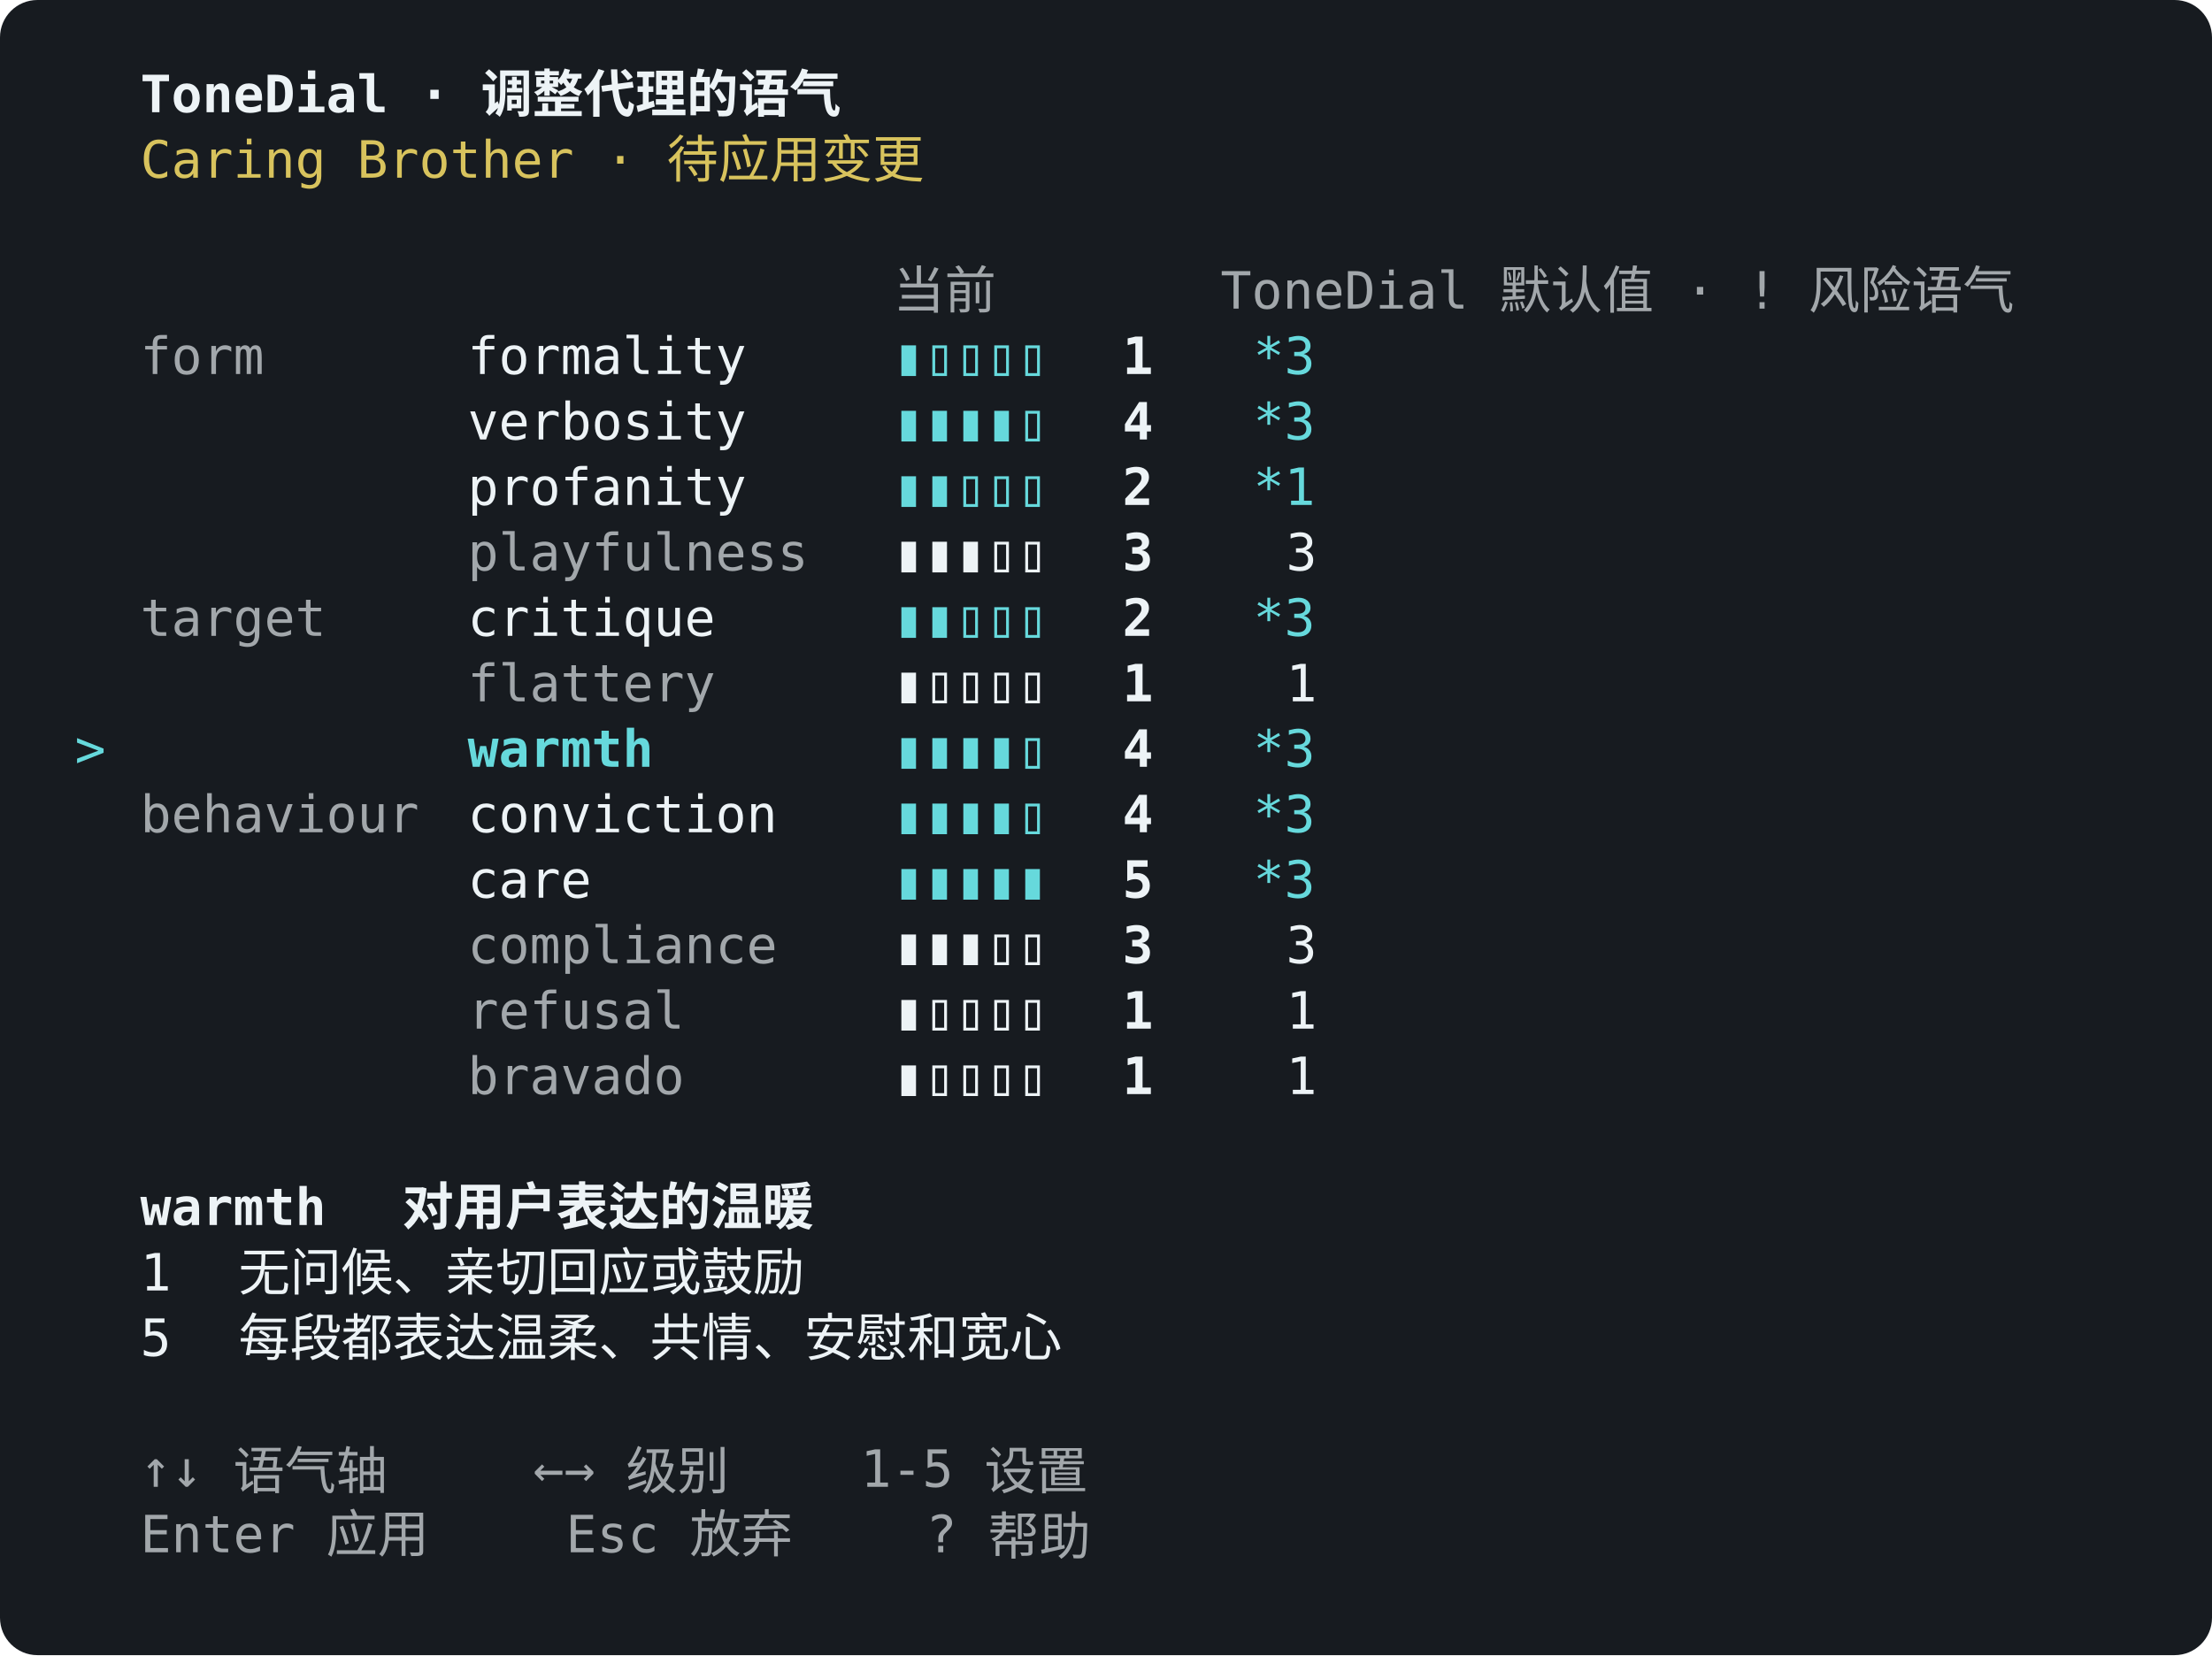
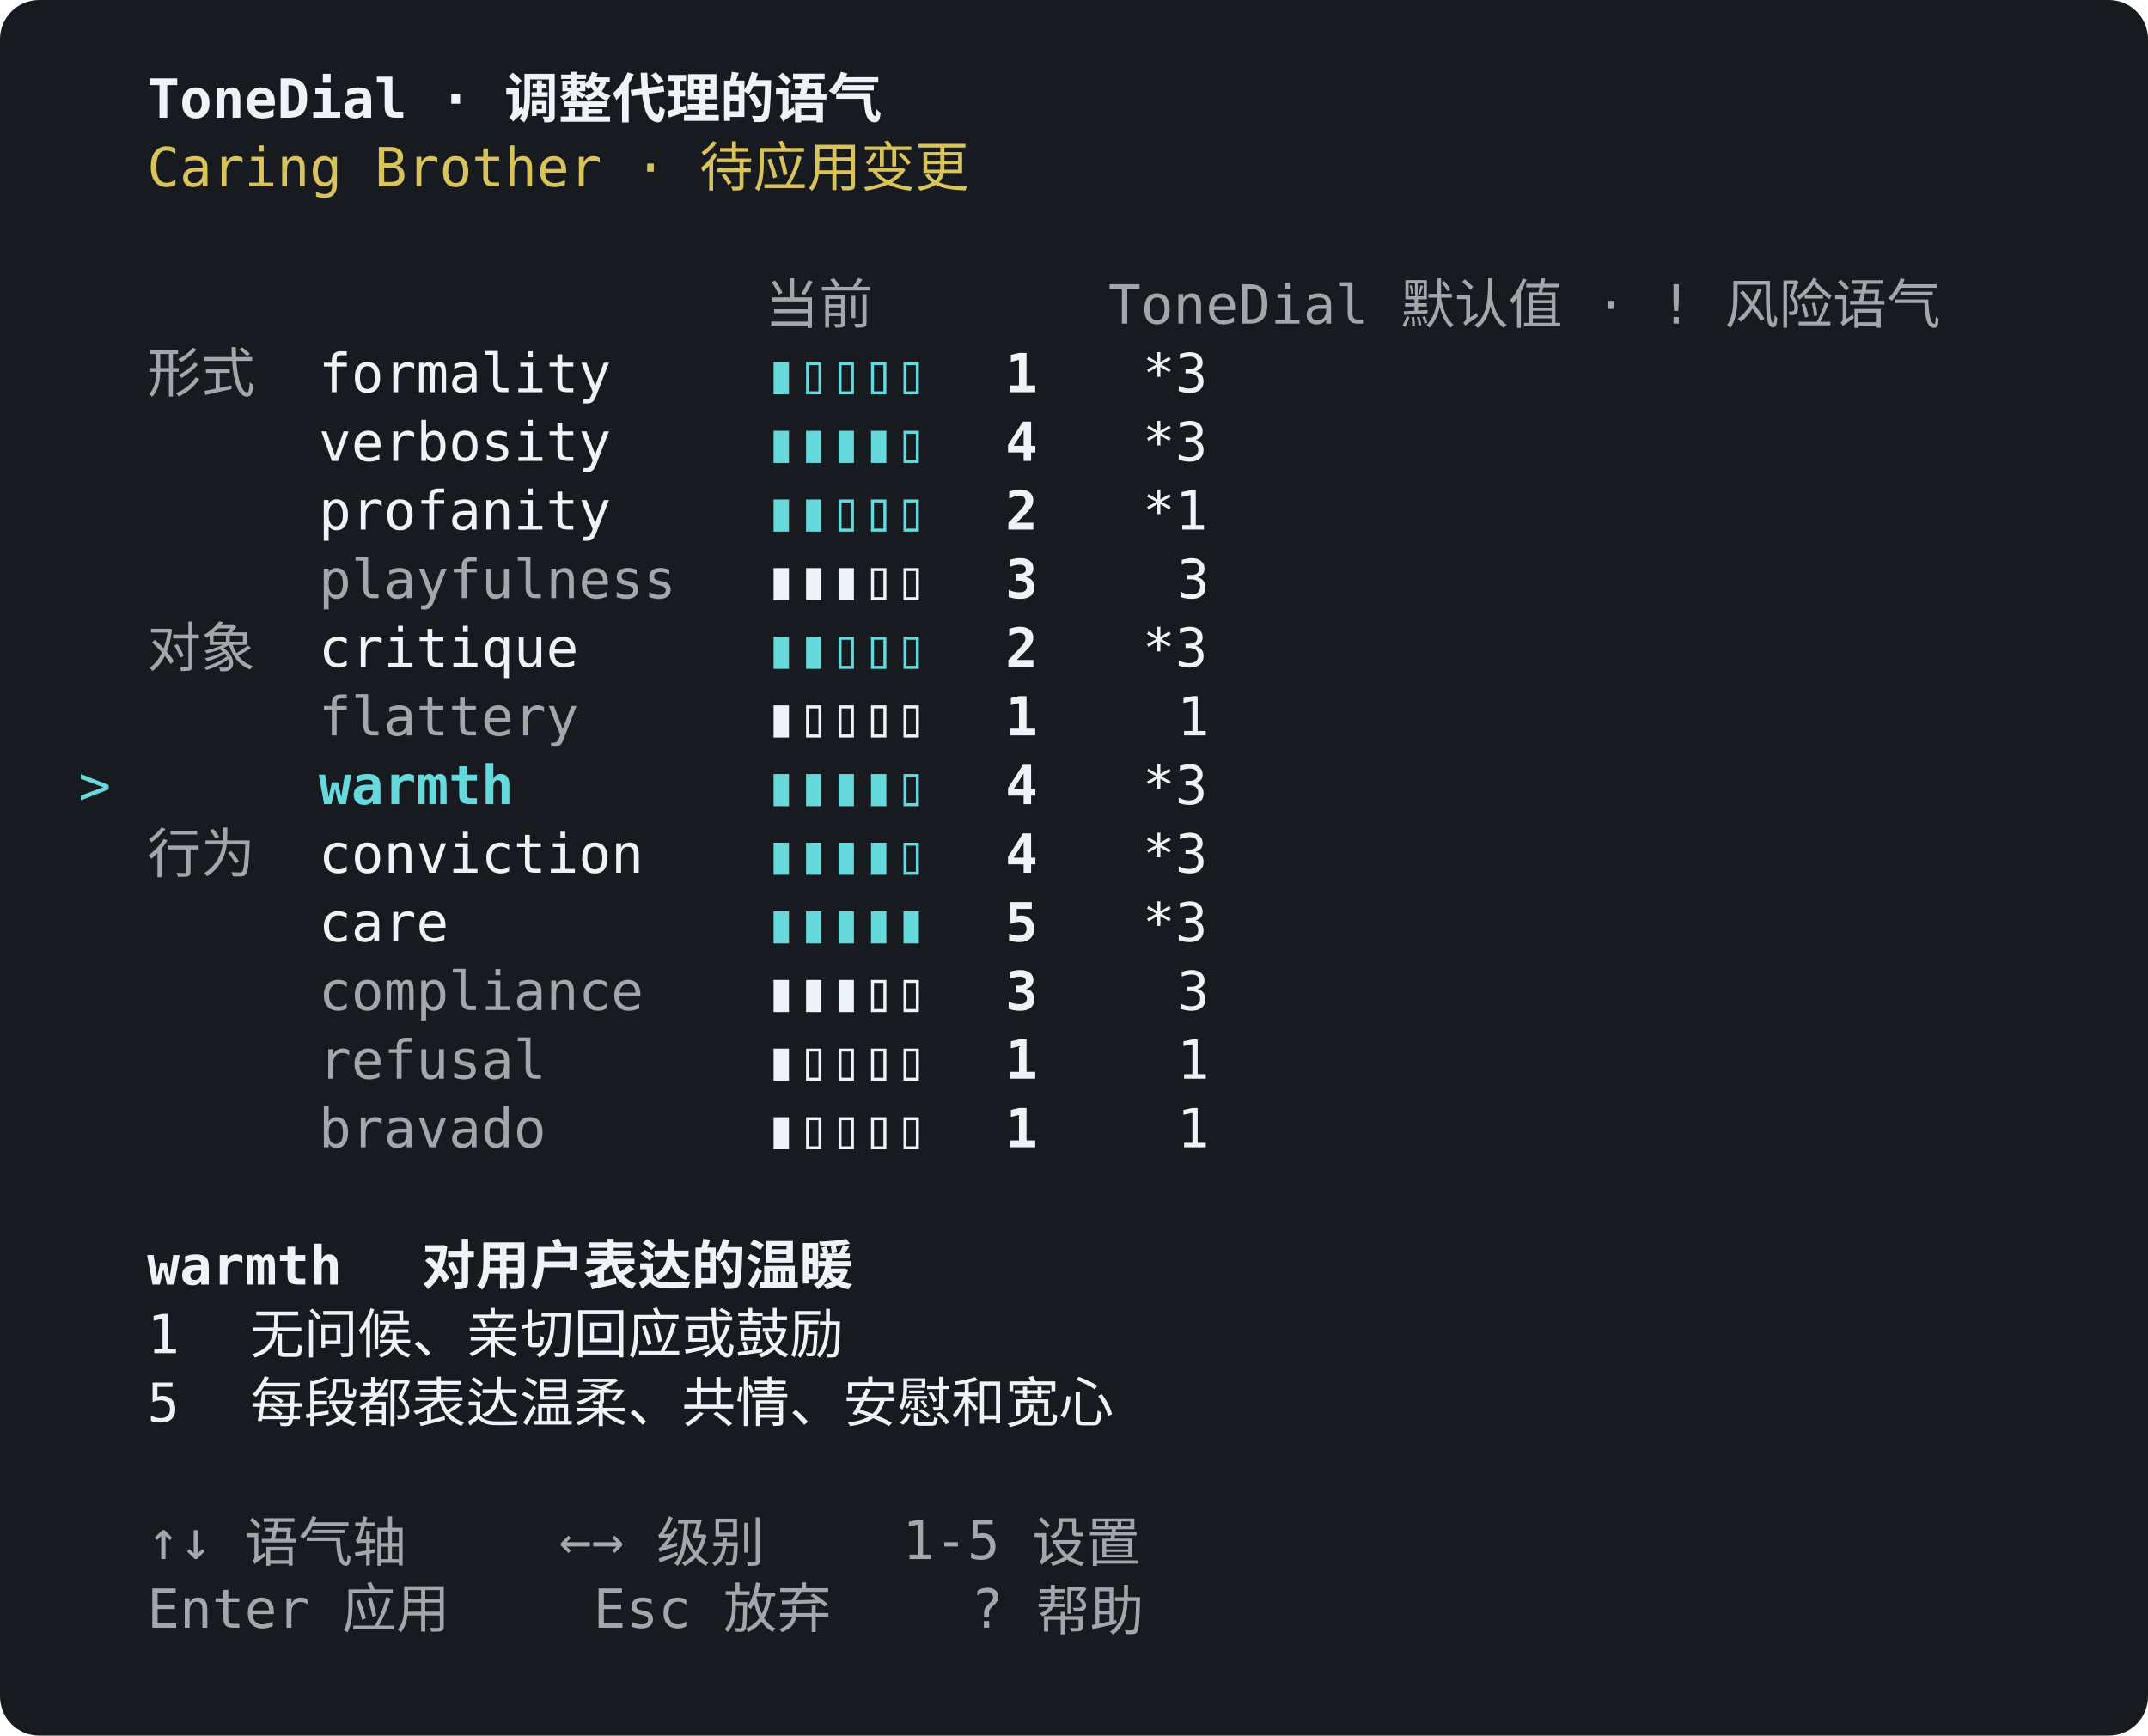
- <svg xmlns="http://www.w3.org/2000/svg" width="946" height="708" viewBox="0 0 946 708" role="img" aria-labelledby="title description">
+ <svg xmlns="http://www.w3.org/2000/svg" width="876" height="708" viewBox="0 0 876 708" role="img" aria-labelledby="title description">
  <rect width="100%" height="100%" rx="16" fill="#171b20" />
  <g font-family="ui-monospace, SFMono-Regular, Menlo, Consolas, monospace, system-ui" font-size="22">
    <text x="60" y="48" fill="#edf3f6" font-weight="700" opacity="1">ToneDial · 调整代理的语气</text>
    <text x="60" y="76" fill="#d8c35d" font-weight="400" opacity="1">Caring Brother · 待应用变更</text>
-     <text x="382" y="132" fill="#edf3f6" font-weight="400" opacity="0.65">当前</text>
-     <text x="522" y="132" fill="#edf3f6" font-weight="400" opacity="0.65">ToneDial 默认值 · ! 风险语气</text>
-     <text x="60" y="160" fill="#edf3f6" font-weight="400" opacity="0.65">form</text>
-     <text x="200" y="160" fill="#edf3f6" font-weight="400" opacity="1">formality</text>
-     <text x="382" y="160" fill="#66d9dc" font-weight="400" opacity="1">▮▯▯▯▯</text>
-     <text x="480" y="160" fill="#edf3f6" font-weight="700" opacity="1">1</text>
-     <text x="536" y="160" fill="#66d9dc" font-weight="400" opacity="1">*3</text>
-     <text x="200" y="188" fill="#edf3f6" font-weight="400" opacity="1">verbosity</text>
-     <text x="382" y="188" fill="#66d9dc" font-weight="400" opacity="1">▮▮▮▮▯</text>
-     <text x="480" y="188" fill="#edf3f6" font-weight="700" opacity="1">4</text>
-     <text x="536" y="188" fill="#66d9dc" font-weight="400" opacity="1">*3</text>
-     <text x="200" y="216" fill="#edf3f6" font-weight="400" opacity="1">profanity</text>
-     <text x="382" y="216" fill="#66d9dc" font-weight="400" opacity="1">▮▮▯▯▯</text>
-     <text x="480" y="216" fill="#edf3f6" font-weight="700" opacity="1">2</text>
-     <text x="536" y="216" fill="#66d9dc" font-weight="400" opacity="1">*1</text>
-     <text x="200" y="244" fill="#edf3f6" font-weight="400" opacity="0.65">playfulness</text>
-     <text x="382" y="244" fill="#edf3f6" font-weight="400" opacity="1">▮▮▮▯▯</text>
-     <text x="480" y="244" fill="#edf3f6" font-weight="700" opacity="1">3</text>
-     <text x="550" y="244" fill="#edf3f6" font-weight="400" opacity="1">3</text>
-     <text x="60" y="272" fill="#edf3f6" font-weight="400" opacity="0.65">target</text>
-     <text x="200" y="272" fill="#edf3f6" font-weight="400" opacity="1">critique</text>
-     <text x="382" y="272" fill="#66d9dc" font-weight="400" opacity="1">▮▮▯▯▯</text>
-     <text x="480" y="272" fill="#edf3f6" font-weight="700" opacity="1">2</text>
-     <text x="536" y="272" fill="#66d9dc" font-weight="400" opacity="1">*3</text>
-     <text x="200" y="300" fill="#edf3f6" font-weight="400" opacity="0.65">flattery</text>
-     <text x="382" y="300" fill="#edf3f6" font-weight="400" opacity="1">▮▯▯▯▯</text>
-     <text x="480" y="300" fill="#edf3f6" font-weight="700" opacity="1">1</text>
-     <text x="550" y="300" fill="#edf3f6" font-weight="400" opacity="1">1</text>
+     <text x="312" y="132" fill="#edf3f6" font-weight="400" opacity="0.65">当前</text>
+     <text x="452" y="132" fill="#edf3f6" font-weight="400" opacity="0.65">ToneDial 默认值 · ! 风险语气</text>
+     <text x="60" y="160" fill="#edf3f6" font-weight="400" opacity="0.65">形式 </text>
+     <text x="130" y="160" fill="#edf3f6" font-weight="400" opacity="1">formality</text>
+     <text x="312" y="160" fill="#66d9dc" font-weight="400" opacity="1">▮▯▯▯▯</text>
+     <text x="410" y="160" fill="#edf3f6" font-weight="700" opacity="1">1</text>
+     <text x="466" y="160" fill="#edf3f6" font-weight="400" opacity="1">*3</text>
+     <text x="130" y="188" fill="#edf3f6" font-weight="400" opacity="1">verbosity</text>
+     <text x="312" y="188" fill="#66d9dc" font-weight="400" opacity="1">▮▮▮▮▯</text>
+     <text x="410" y="188" fill="#edf3f6" font-weight="700" opacity="1">4</text>
+     <text x="466" y="188" fill="#edf3f6" font-weight="400" opacity="1">*3</text>
+     <text x="130" y="216" fill="#edf3f6" font-weight="400" opacity="1">profanity</text>
+     <text x="312" y="216" fill="#66d9dc" font-weight="400" opacity="1">▮▮▯▯▯</text>
+     <text x="410" y="216" fill="#edf3f6" font-weight="700" opacity="1">2</text>
+     <text x="466" y="216" fill="#edf3f6" font-weight="400" opacity="1">*1</text>
+     <text x="130" y="244" fill="#edf3f6" font-weight="400" opacity="0.65">playfulness</text>
+     <text x="312" y="244" fill="#edf3f6" font-weight="400" opacity="1">▮▮▮▯▯</text>
+     <text x="410" y="244" fill="#edf3f6" font-weight="700" opacity="1">3</text>
+     <text x="480" y="244" fill="#edf3f6" font-weight="400" opacity="1">3</text>
+     <text x="60" y="272" fill="#edf3f6" font-weight="400" opacity="0.65">对象 </text>
+     <text x="130" y="272" fill="#edf3f6" font-weight="400" opacity="1">critique</text>
+     <text x="312" y="272" fill="#66d9dc" font-weight="400" opacity="1">▮▮▯▯▯</text>
+     <text x="410" y="272" fill="#edf3f6" font-weight="700" opacity="1">2</text>
+     <text x="466" y="272" fill="#edf3f6" font-weight="400" opacity="1">*3</text>
+     <text x="130" y="300" fill="#edf3f6" font-weight="400" opacity="0.65">flattery</text>
+     <text x="312" y="300" fill="#edf3f6" font-weight="400" opacity="1">▮▯▯▯▯</text>
+     <text x="410" y="300" fill="#edf3f6" font-weight="700" opacity="1">1</text>
+     <text x="480" y="300" fill="#edf3f6" font-weight="400" opacity="1">1</text>
    <text x="32" y="328" fill="#66d9dc" font-weight="400" opacity="1">&gt; </text>
-     <text x="200" y="328" fill="#66d9dc" font-weight="700" opacity="1">warmth</text>
-     <text x="382" y="328" fill="#66d9dc" font-weight="400" opacity="1">▮▮▮▮▯</text>
-     <text x="480" y="328" fill="#edf3f6" font-weight="700" opacity="1">4</text>
-     <text x="536" y="328" fill="#66d9dc" font-weight="400" opacity="1">*3</text>
-     <text x="60" y="356" fill="#edf3f6" font-weight="400" opacity="0.65">behaviour </text>
-     <text x="200" y="356" fill="#edf3f6" font-weight="400" opacity="1">conviction</text>
-     <text x="382" y="356" fill="#66d9dc" font-weight="400" opacity="1">▮▮▮▮▯</text>
-     <text x="480" y="356" fill="#edf3f6" font-weight="700" opacity="1">4</text>
-     <text x="536" y="356" fill="#66d9dc" font-weight="400" opacity="1">*3</text>
-     <text x="200" y="384" fill="#edf3f6" font-weight="400" opacity="1">care</text>
-     <text x="382" y="384" fill="#66d9dc" font-weight="400" opacity="1">▮▮▮▮▮</text>
-     <text x="480" y="384" fill="#edf3f6" font-weight="700" opacity="1">5</text>
-     <text x="536" y="384" fill="#66d9dc" font-weight="400" opacity="1">*3</text>
-     <text x="200" y="412" fill="#edf3f6" font-weight="400" opacity="0.65">compliance </text>
-     <text x="382" y="412" fill="#edf3f6" font-weight="400" opacity="1">▮▮▮▯▯</text>
-     <text x="480" y="412" fill="#edf3f6" font-weight="700" opacity="1">3</text>
-     <text x="550" y="412" fill="#edf3f6" font-weight="400" opacity="1">3</text>
-     <text x="200" y="440" fill="#edf3f6" font-weight="400" opacity="0.65">refusal</text>
-     <text x="382" y="440" fill="#edf3f6" font-weight="400" opacity="1">▮▯▯▯▯</text>
-     <text x="480" y="440" fill="#edf3f6" font-weight="700" opacity="1">1</text>
-     <text x="550" y="440" fill="#edf3f6" font-weight="400" opacity="1">1</text>
-     <text x="200" y="468" fill="#edf3f6" font-weight="400" opacity="0.65">bravado</text>
-     <text x="382" y="468" fill="#edf3f6" font-weight="400" opacity="1">▮▯▯▯▯</text>
-     <text x="480" y="468" fill="#edf3f6" font-weight="700" opacity="1">1</text>
-     <text x="550" y="468" fill="#edf3f6" font-weight="400" opacity="1">1</text>
+     <text x="130" y="328" fill="#66d9dc" font-weight="700" opacity="1">warmth</text>
+     <text x="312" y="328" fill="#66d9dc" font-weight="400" opacity="1">▮▮▮▮▯</text>
+     <text x="410" y="328" fill="#edf3f6" font-weight="700" opacity="1">4</text>
+     <text x="466" y="328" fill="#edf3f6" font-weight="400" opacity="1">*3</text>
+     <text x="60" y="356" fill="#edf3f6" font-weight="400" opacity="0.65">行为 </text>
+     <text x="130" y="356" fill="#edf3f6" font-weight="400" opacity="1">conviction</text>
+     <text x="312" y="356" fill="#66d9dc" font-weight="400" opacity="1">▮▮▮▮▯</text>
+     <text x="410" y="356" fill="#edf3f6" font-weight="700" opacity="1">4</text>
+     <text x="466" y="356" fill="#edf3f6" font-weight="400" opacity="1">*3</text>
+     <text x="130" y="384" fill="#edf3f6" font-weight="400" opacity="1">care</text>
+     <text x="312" y="384" fill="#66d9dc" font-weight="400" opacity="1">▮▮▮▮▮</text>
+     <text x="410" y="384" fill="#edf3f6" font-weight="700" opacity="1">5</text>
+     <text x="466" y="384" fill="#edf3f6" font-weight="400" opacity="1">*3</text>
+     <text x="130" y="412" fill="#edf3f6" font-weight="400" opacity="0.65">compliance </text>
+     <text x="312" y="412" fill="#edf3f6" font-weight="400" opacity="1">▮▮▮▯▯</text>
+     <text x="410" y="412" fill="#edf3f6" font-weight="700" opacity="1">3</text>
+     <text x="480" y="412" fill="#edf3f6" font-weight="400" opacity="1">3</text>
+     <text x="130" y="440" fill="#edf3f6" font-weight="400" opacity="0.65">refusal</text>
+     <text x="312" y="440" fill="#edf3f6" font-weight="400" opacity="1">▮▯▯▯▯</text>
+     <text x="410" y="440" fill="#edf3f6" font-weight="700" opacity="1">1</text>
+     <text x="480" y="440" fill="#edf3f6" font-weight="400" opacity="1">1</text>
+     <text x="130" y="468" fill="#edf3f6" font-weight="400" opacity="0.65">bravado</text>
+     <text x="312" y="468" fill="#edf3f6" font-weight="400" opacity="1">▮▯▯▯▯</text>
+     <text x="410" y="468" fill="#edf3f6" font-weight="700" opacity="1">1</text>
+     <text x="480" y="468" fill="#edf3f6" font-weight="400" opacity="1">1</text>
    <text x="60" y="524" fill="#edf3f6" font-weight="700" opacity="1">warmth</text>
    <text x="172" y="524" fill="#edf3f6" font-weight="700" opacity="1">对用户表达的温暖</text>
    <text x="60" y="552" fill="#edf3f6" font-weight="400" opacity="1">1</text>
    <text x="102" y="552" fill="#edf3f6" font-weight="400" opacity="1">无问候、亲切回应或鼓励</text>
    <text x="60" y="580" fill="#edf3f6" font-weight="400" opacity="1">5</text>
    <text x="102" y="580" fill="#edf3f6" font-weight="400" opacity="1">每段都表达温柔、共情、安慰和宽心</text>
    <text x="60" y="636" fill="#edf3f6" font-weight="400" opacity="0.65">↑↓ 语气轴</text>
    <text x="228" y="636" fill="#edf3f6" font-weight="400" opacity="0.65">←→ 级别</text>
    <text x="368" y="636" fill="#edf3f6" font-weight="400" opacity="0.65">1-5 设置</text>
    <text x="60" y="664" fill="#edf3f6" font-weight="400" opacity="0.65">Enter 应用</text>
    <text x="242" y="664" fill="#edf3f6" font-weight="400" opacity="0.65">Esc 放弃</text>
    <text x="396" y="664" fill="#edf3f6" font-weight="400" opacity="0.65">? 帮助</text>
  </g>
</svg>
